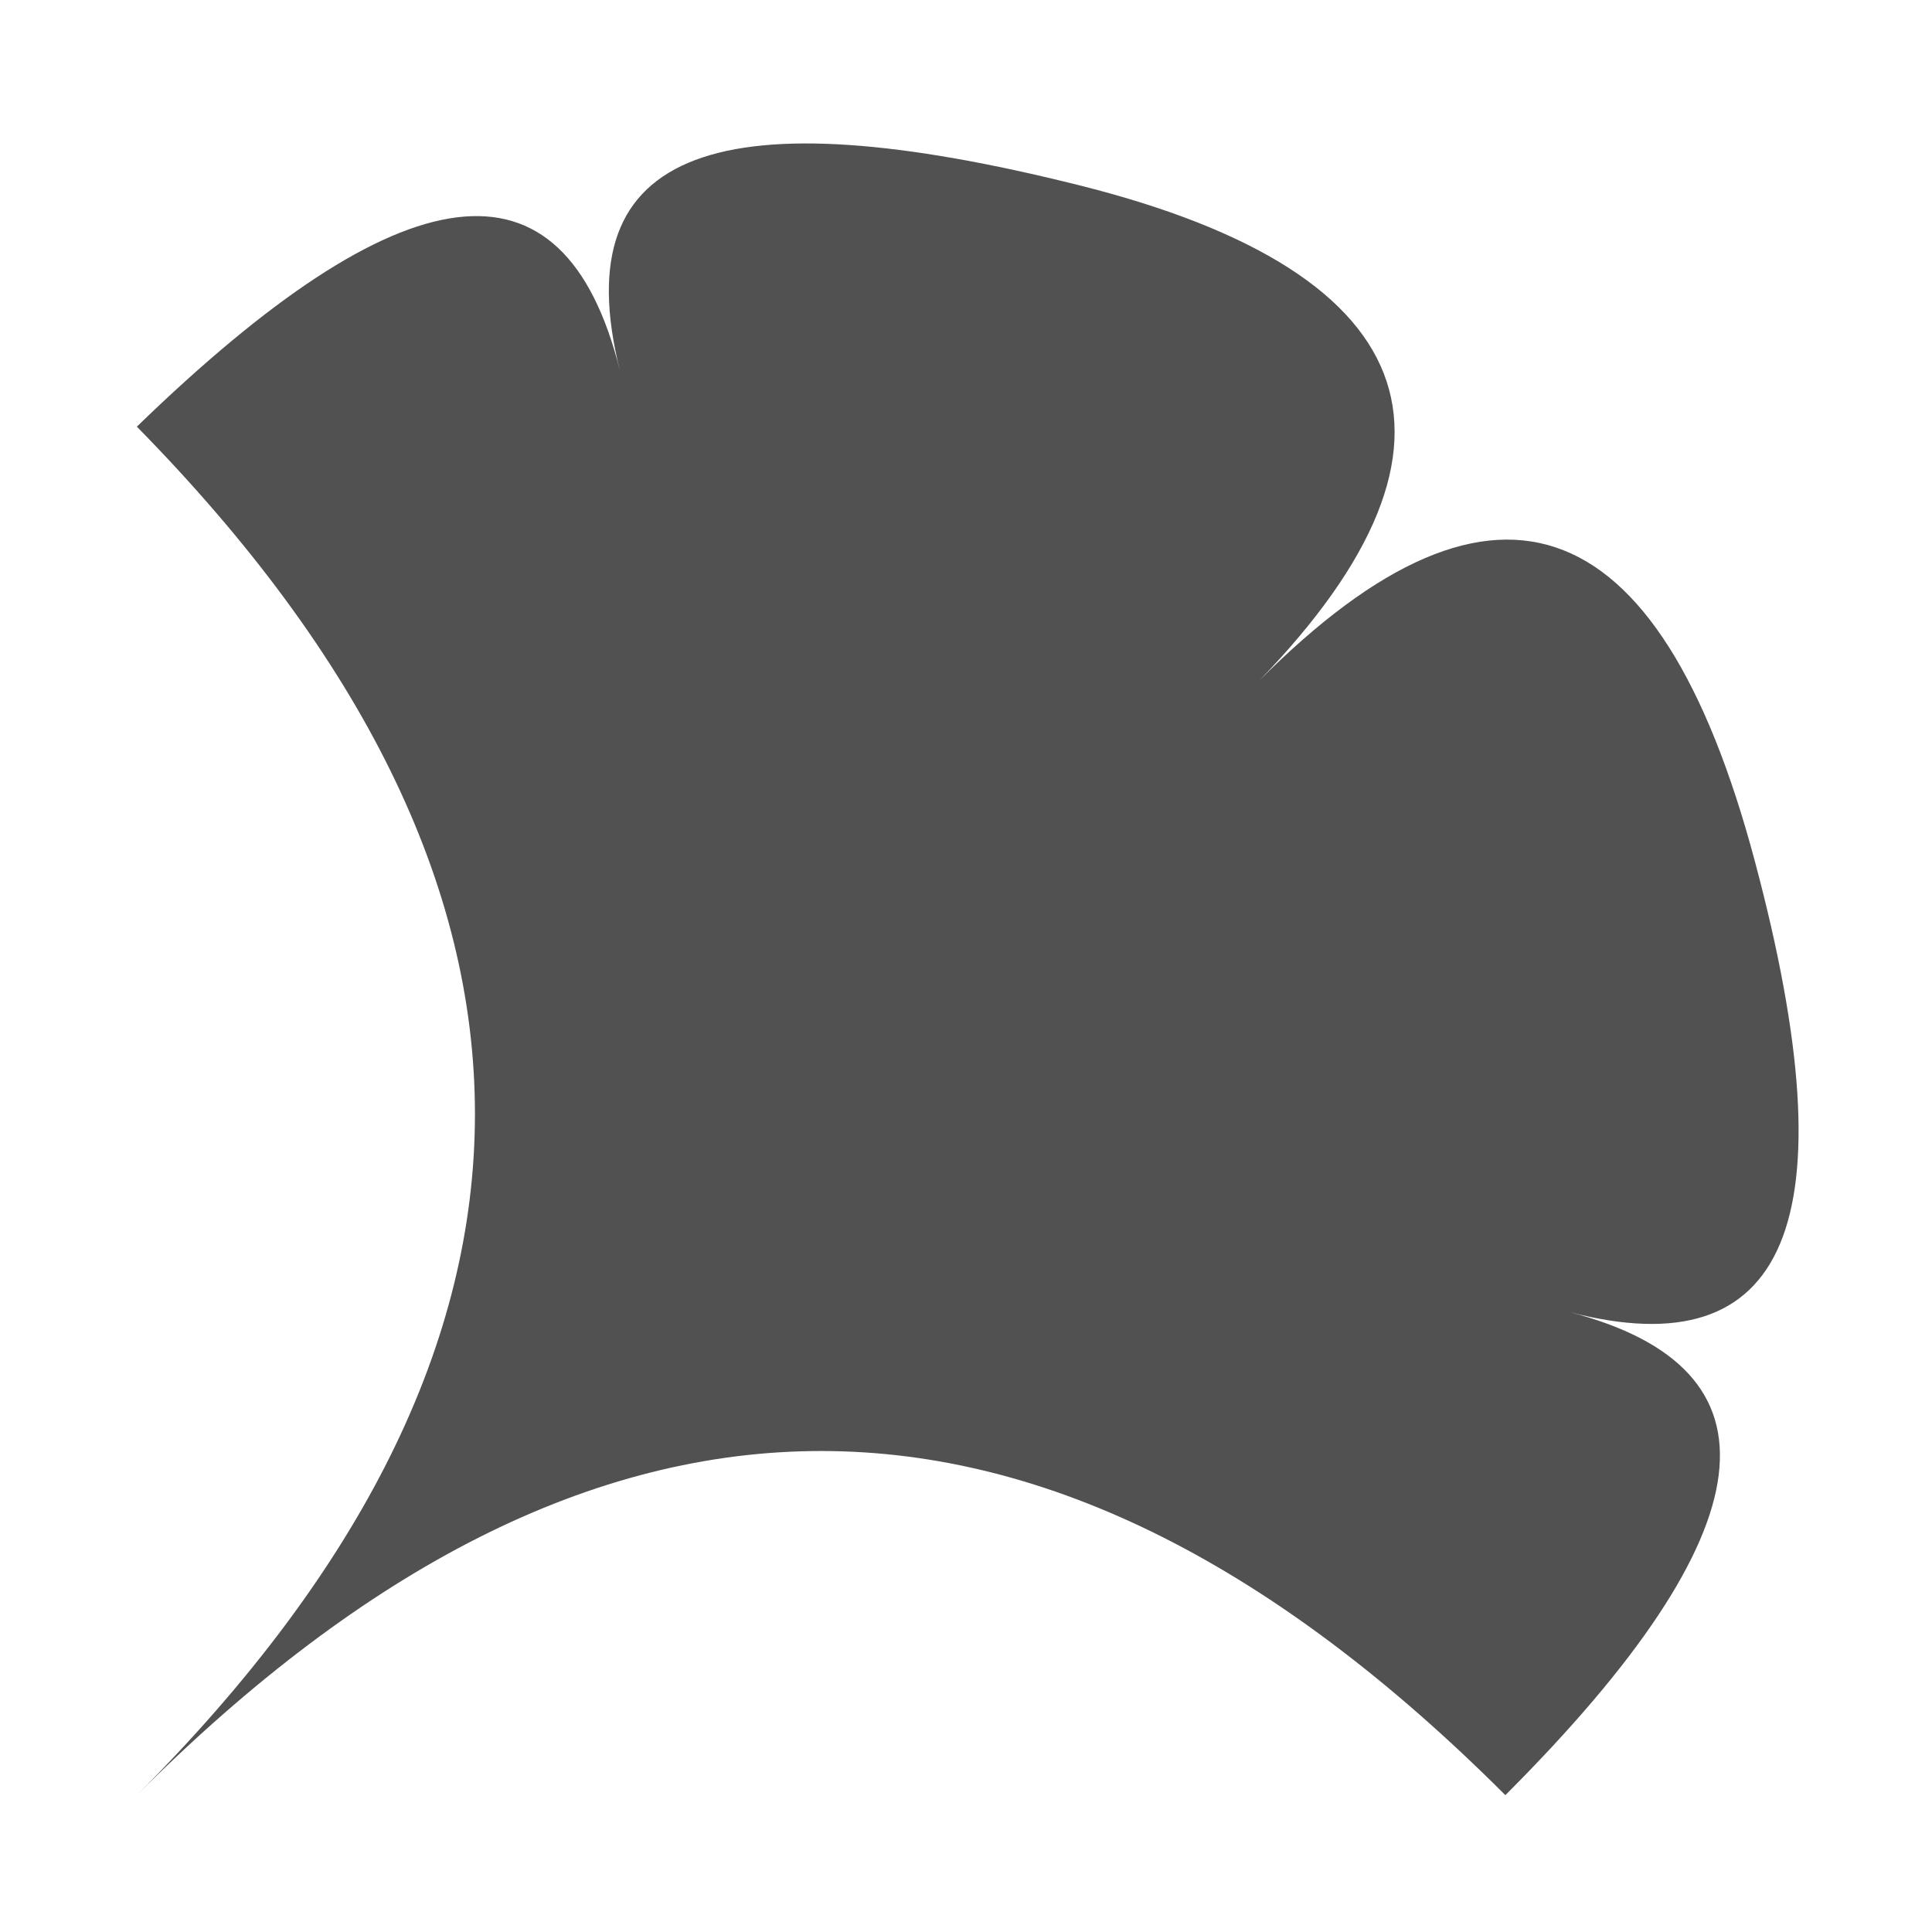
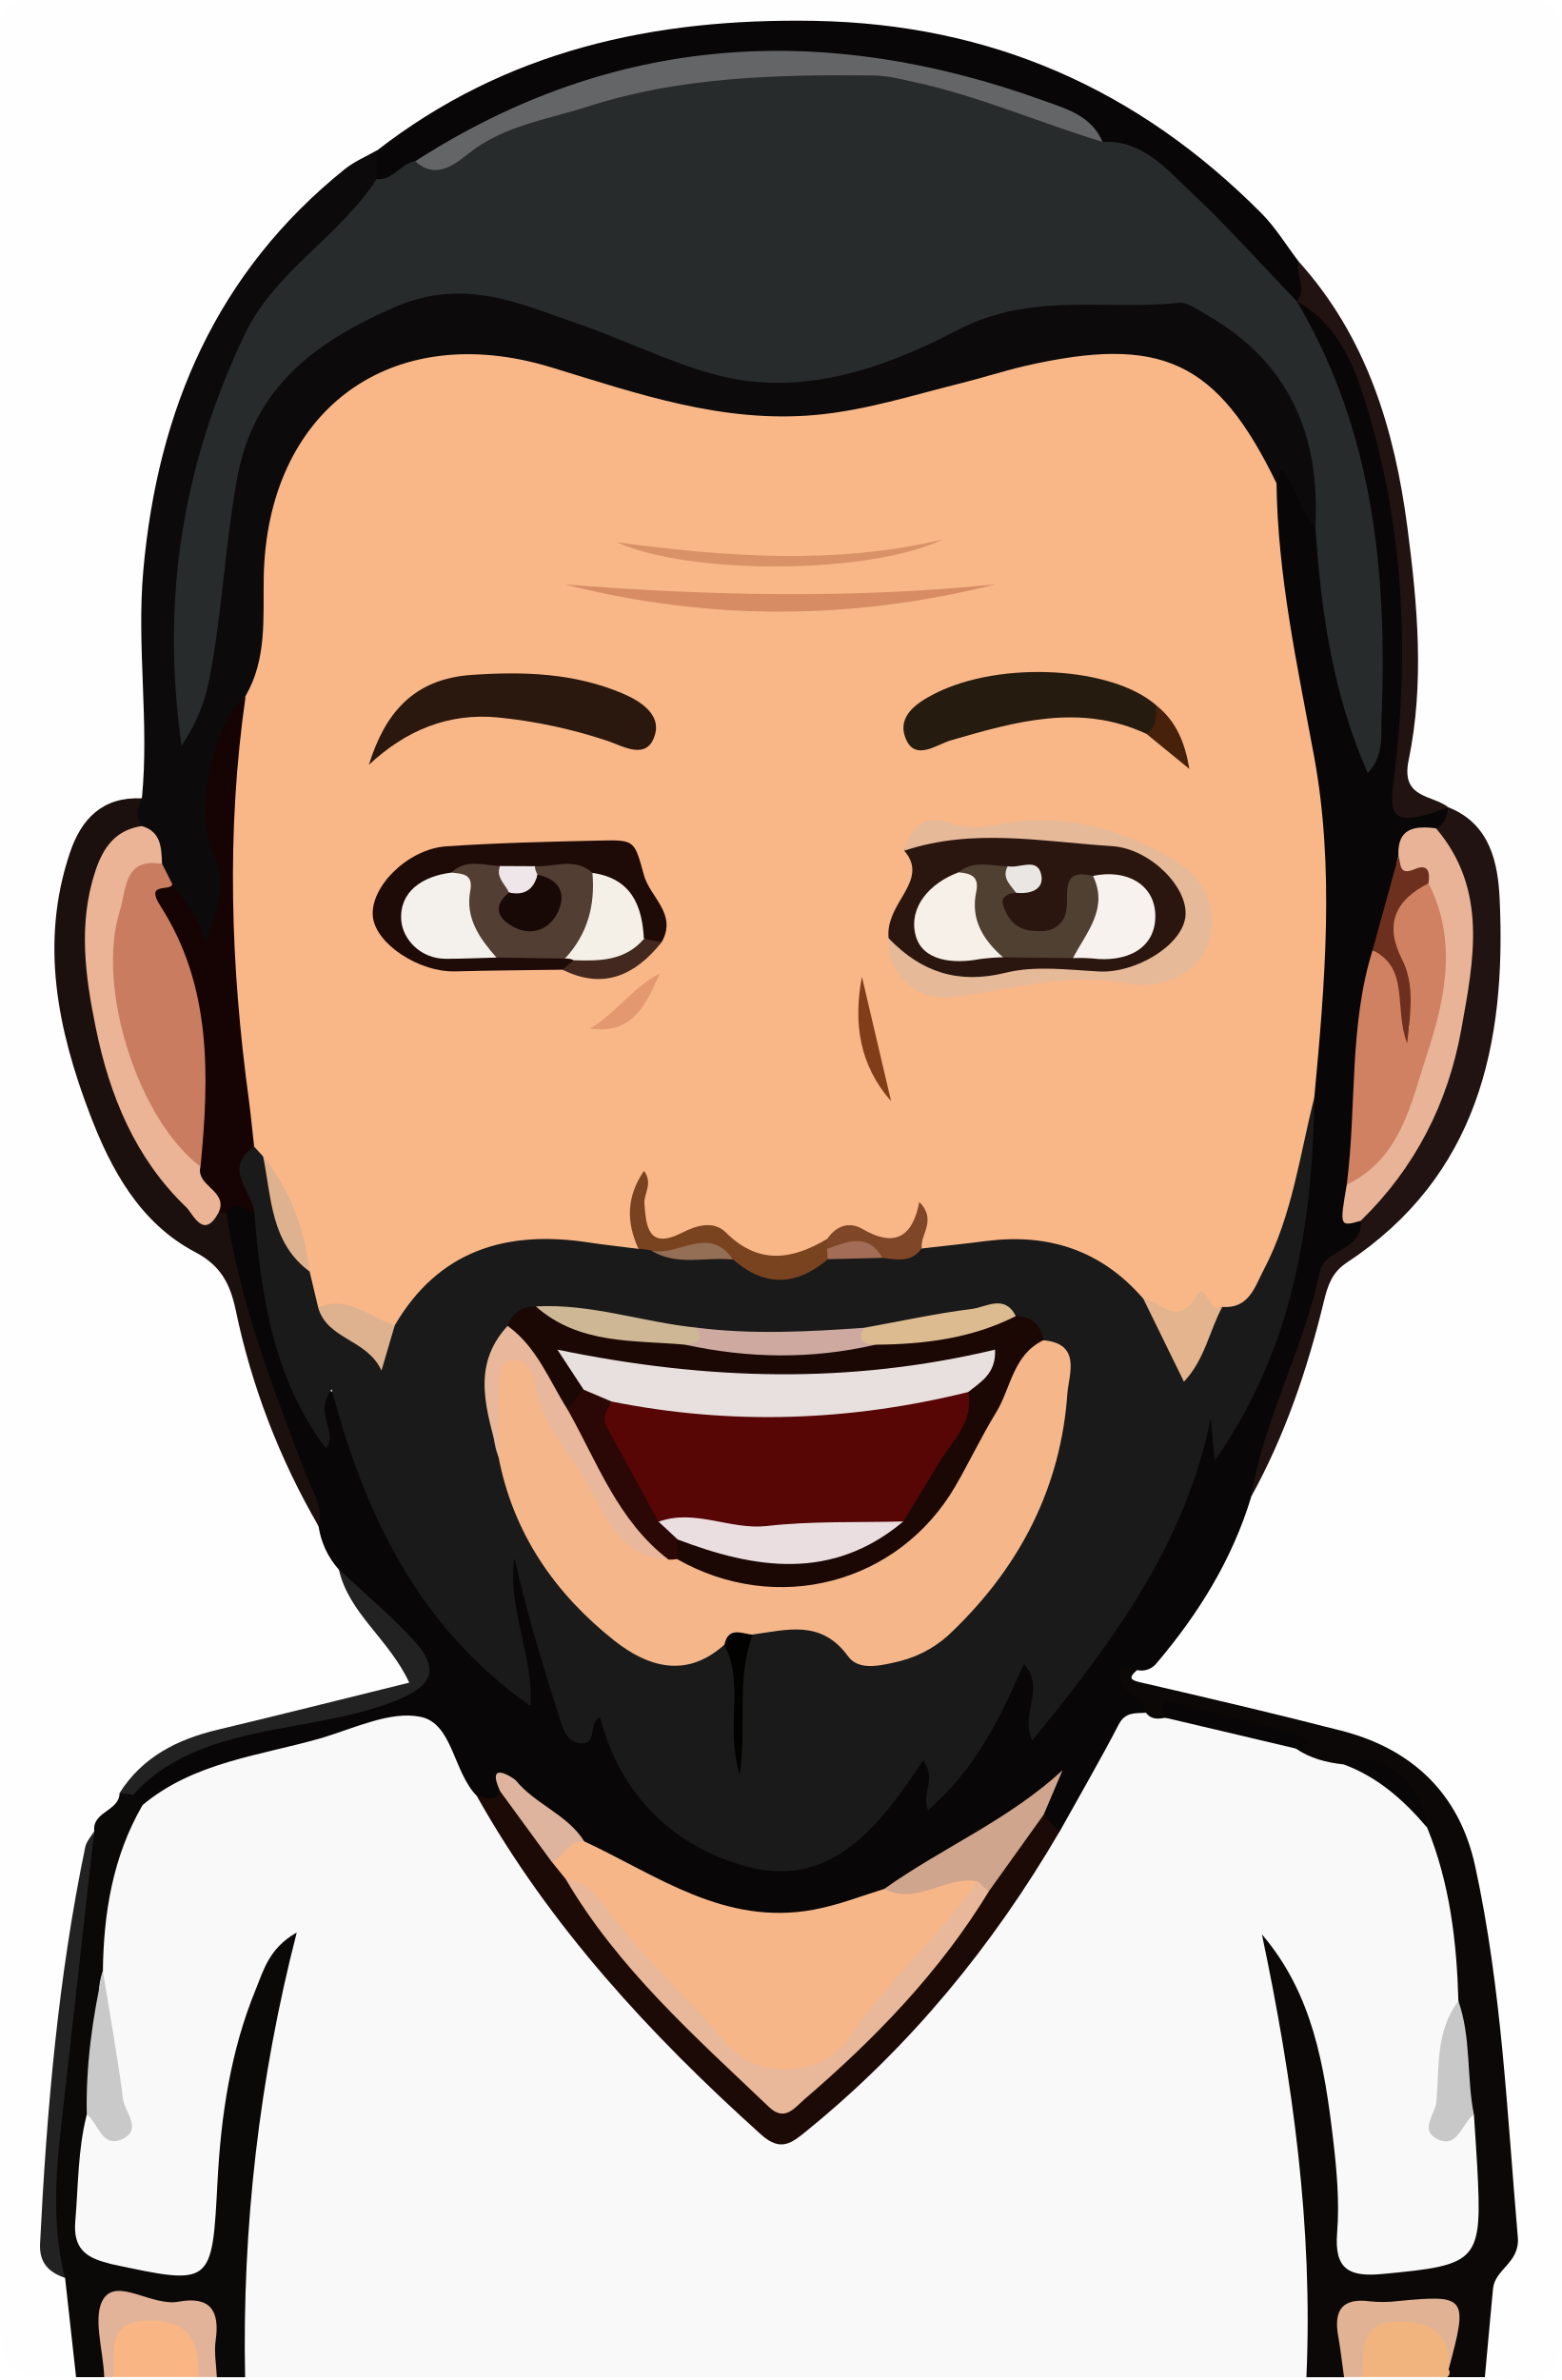
- <svg xmlns="http://www.w3.org/2000/svg" version="1.1" x="0px" y="0px" width="24px" height="24px" viewBox="0 0 24 24">
-   <style type="text/css">
- 	.st0{fill:#515151;}
- </style>
-   <path class="st0" d="M1.7,22.3c5.7-5.7,11.3-5.7,17,0c3.3-3.3,3.5-5.3,0.8-6c2.7,0.7,3.5-1.1,2.3-5.6s-3.3-5.2-6.3-2.1  c3-3,2.3-5.2-2.1-6.3S7,1.8,7.7,4.6C7,1.8,5,2.1,1.7,5.3C7.3,11,7.3,16.7,1.7,22.3" />
+ <svg xmlns="http://www.w3.org/2000/svg" version="1.0" id="Capa_1" data-name="Capa 1" width="166pt" height="253pt" viewBox="0 0 519.65 792" preserveAspectRatio="xMidYMid meet">
+   <defs>
+     <style>.cls-1{fill:#fefefe;}.cls-2{fill:#f9f9f9;}.cls-3{fill:#0b0807;}.cls-4{fill:#0b0808;}.cls-5{fill:#e1b394;}.cls-6{fill:#e2b399;}.cls-7{fill:#f9b684;}.cls-8{fill:#f2b47f;}.cls-9{fill:#080606;}.cls-10{fill:#0d0a0b;}.cls-11{fill:#1c100e;}.cls-12{fill:#201312;}.cls-13{fill:#222;}.cls-14{fill:#1b0a06;}.cls-15{fill:#c9c9c9;}.cls-16{fill:#c8c8c8;}.cls-17{fill:#f9b788;}.cls-18{fill:#272b2c;}.cls-19{fill:#191a19;}.cls-20{fill:#f7b688;}.cls-21{fill:#150403;}.cls-22{fill:#cf8161;}.cls-23{fill:#e8b396;}.cls-24{fill:#d0a58d;}.cls-25{fill:#6d2f1e;}.cls-26{fill:#dfb49e;}.cls-27{fill:#ca7c60;}.cls-28{fill:#ebb497;}.cls-29{fill:#636566;}.cls-30{fill:#e9b799;}.cls-31{fill:#2a160f;}.cls-32{fill:#2a180e;}.cls-33{fill:#e6b999;}.cls-34{fill:#1e0a07;}.cls-35{fill:#251b0f;}.cls-36{fill:#d78c63;}.cls-37{fill:#7a431f;}.cls-38{fill:#d99268;}.cls-39{fill:#e4b48e;}.cls-40{fill:#deb18f;}.cls-41{fill:#7f4628;}.cls-42{fill:#803d18;}.cls-43{fill:#e3986f;}.cls-44{fill:#42281f;}.cls-45{fill:#48210b;}.cls-46{fill:#f5b78a;}.cls-47{fill:#1b0805;}.cls-48{fill:#e8b79c;}.cls-49{fill:#cda9a0;}.cls-50{fill:#ceb795;}.cls-51{fill:#dbbb8f;}.cls-52{fill:#020201;}.cls-53{fill:#956e56;}.cls-54{fill:#a26c56;}.cls-55{fill:#504032;}.cls-56{fill:#f7f0e9;}.cls-57{fill:#f8f2ef;}.cls-58{fill:#eae6e3;}.cls-59{fill:#533e34;}.cls-60{fill:#f4f0eb;}.cls-61{fill:#f4f0e8;}.cls-62{fill:#eee6e8;}.cls-63{fill:#2b0805;}.cls-64{fill:#580505;}.cls-65{fill:#e7e0de;}.cls-66{fill:#eadee1;}.cls-67{fill:#190906;}</style>
+   </defs>
+   <path class="cls-1" d="M73,791c-25,0-25,0-25-25q0-376.62-.3-753.22C47.67,2.1,49.78,0,60.49,0Q307.44.66,554.38,0c10.7,0,12.82,2.1,12.8,12.81q-.57,379.73.16,759.46c0,16.05-3.17,22.24-19.23,18.82-2-.43-4.15-.06-6.23-.06-7-8.69-4.7-18.95-.62-26.59,8.74-16.38,6.56-33.39,5.22-50-2.42-29.92-4.76-59.93-11.27-89.41-5.34-24.21-19.25-39.4-43.49-45.29-18.12-4.41-36.25-8.85-54.24-13.73-5.31-1.44-13.07-.62-14.33-9.08,17.65-17.22,30.73-37.34,38.43-60.86,8.87-21.55,19.26-42.55,23.74-65.7,1.51-7.81,7.37-12,13.36-16.39,33-24,53.27-82.18,42.43-121.43-2.09-7.56-4.48-15-11.6-19.56a41,41,0,0,1-4.33-2.21c-12.83-3.32-13.21-12.92-11.68-23.34,6.16-41.88-.32-82.33-14.22-121.81A106.48,106.48,0,0,0,477.67,90C437.83,38.94,385.4,13.06,320.81,10.6,267.13,8.56,217.92,21,174.47,53.44,124.83,88.13,101.59,136.9,99.3,196.29c-.75,19.62-1.36,39.36,1,59,.57,4.75.7,9.39-3.92,12.54C80.18,271.29,73,282.68,71.51,297.91c-3.3,34.23,3.25,66.34,22.6,95.3,3.19,4.78,6.33,10.28,11.26,12.82,18.72,9.62,24.19,27,29.29,45.38A288,288,0,0,0,155.93,505c2.47,5.67,4.19,11.68,7.57,17,5.13,9,11.47,17.23,17.06,25.92,6.26,9.73,4.51,15.08-6.68,18.52a396.57,396.57,0,0,1-42.18,10.31c-15.45,2.95-30.11,7.76-40.16,21.12-3.47,5.24-7.85,9.86-10.36,15.74-8.51,28.57-9.54,58.26-13.09,87.54-1.18,9.73-.61,19.6-2.65,29.41-1.91,9.18-1.82,18.77,6.26,26C74.52,767.92,77.27,779.35,73,791Z" transform="translate(-47.68 0)" />
+   <path class="cls-2" d="M482.48,791H129.26c-8.41-14-4.88-29.53-4-44.12,1.84-29.45,5.6-58.8,12.8-86.91a224.09,224.09,0,0,0-13.82,77.73c-.07,21.1-6,25.62-26.91,21.63-4.06-.77-8.16-1.5-12.21-2.37-11.34-2.44-16.92-9-16.48-20.87.39-10.34-.93-20.86,4.56-30.38,14.26-.37,12-8.84,9.76-18.48-2.48-10.54-5.1-21.19-4.87-32.22.63-19.59,2.36-38.89,13.93-55.73,7.18-7.91,16.41-12.24,26.46-15.28,18.3-5.52,37.05-9.33,55.32-14.85,13.13-4,21.93-1,27.24,12,1.94,4.74,5.37,8.8,7.83,13.33,23.44,42.91,57,77.49,91.81,111,5.18,5,8.54,4.66,14.24.07,34-27.39,60.55-60.9,82.41-98.4,4.25-11.26,10.78-21.23,17.65-31,3.31-4.71,6.67-9.44,13.43-9.13,3.1.32,6.11,1.1,9.17,1.64,13.72,2.78,27.22,6.45,40.71,10.13,5.88,2,11.81,3.92,17.7,5.92,12.32,4.69,22.94,11.62,30.32,22.88a109.55,109.55,0,0,1,9.39,56.18c-1.85,7.5-4.29,14.87-5.24,22.63-1.14,9.31-3.09,18.89,10.87,20,2.9,8,1.83,16.49,2.89,24.7,2.53,19.72-.11,23.05-20.21,27-1.52.3-3.06.56-4.58.86-26.81,5.3-32.6,1.27-32-25.29.69-29.43-7.32-56.8-15.85-82.61,10.78,41.65,17.91,85.27,15,130.11A16.48,16.48,0,0,1,482.48,791Z" transform="translate(-47.68 0)" />
+   <path class="cls-3" d="M435.54,571.62c-2.41.45-4.76.66-6.45-1.67-2.3-4.26-8.82-3.2-10.47-8.42-1-3.28-.93-6.43,1.94-8.3,2.33-1.53,4.94-1,5.55,2.53-3.22,2.83-2,3.36,1.57,4.18,22.2,5.14,44.4,10.31,66.47,16,23.61,6.07,39.24,21,44.46,44.91,8.87,40.69,10.65,82.26,14.23,123.61.74,8.61-7.61,10.55-8.25,17.16-.94,9.81-1.81,19.62-2.71,29.43H529.37a7,7,0,0,1-1.63-4c-.33-5.82,3.89-14-2.38-16.85-7.73-3.47-17.42-1.67-25.16,1.67-8.1,3.49.2,13.65-5.21,19.21H482.48c2.22-49.79-4.52-98.69-14.81-147.37,16.92,19.74,20.84,43.9,23.71,68.29,1.21,10.27,2.15,20.78,1.32,31-1,12.46,4.26,14.75,15.21,13.71,32-3,33.11-4,31.42-35.92-.31-5.69-.73-11.37-1.1-17.06-10.24-11.44-5.49-24.93-5.16-37.82-.55-19.77-2.85-39.23-10.4-57.74-4.18-13.66-14.38-19.36-27.68-21-5.76-.63-11.27-2-16.13-5.36C465.18,575.23,451,570.71,435.54,571.62Z" transform="translate(-47.68 0)" />
+   <path class="cls-4" d="M76.56,703.69c-3,11.68-2.81,23.67-3.83,35.56C72,748,76.1,751.19,83.25,753c.5.13,1,.32,1.5.43,33.71,7.22,33.49,7.21,35.33-27.6,1.15-21.79,4.32-43.34,12.67-63.69,2.64-6.42,4.43-13.81,13.69-19.06a548.6,548.6,0,0,0-17.18,148h-9.38c-1.07-1.15-2.61-2.42-2.56-3.81.47-14.49-8.22-17.17-20.55-18.57-9.09-1-11.18,1.3-10.6,9.35.34,4.7-.07,9.41-3.8,13H73l-3.66-33c-6.71-6.55-6.24-15-5.59-23.18,3.39-42,6.46-84.1,15.31-125.47-.79-6.6,8.3-6.65,8.41-12.65a7.79,7.79,0,0,1,4.57-1.1c2.4.92,4.24,2.16,3,5.19-9.85,17.08-12.88,35.78-13.12,55.14-3.79,10.08,2,20.26-.34,30.42C80.2,692.23,81.22,698.76,76.56,703.69Z" transform="translate(-47.68 0)" />
+   <path class="cls-5" d="M495,791c-.64-4.56-1.14-9.15-1.95-13.68-1.54-8.63,1.43-12.73,10.64-11.49a41.08,41.08,0,0,0,9.27-.1c22.87-2.18,23.39-1.5,16.84,22.77-13.79-16-17.26-15.71-28.55,2.5Z" transform="translate(-47.68 0)" />
+   <path class="cls-6" d="M82.37,791c-.3-9-4.17-20.69,0-26.36,4.78-6.44,16,2.91,24.71,1.3,10.51-1.92,13.82,2.9,12.38,12.86-.58,4,.21,8.13.38,12.2h-6.25c-1.16-1.73.11.62-1-1.13C100.77,771.63,96.15,771.82,85.5,791Z" transform="translate(-47.68 0)" />
+   <path class="cls-7" d="M85.5,791c.33-8.46-2.52-18.65,11.65-18.81,13.16-.15,17.26,7,16.48,18.81Z" transform="translate(-47.68 0)" />
+   <path class="cls-8" d="M501.24,791c.41-8.17-1.16-18.27,11.06-18.44,9.83-.13,18.88,2.75,17.49,15.94a1.73,1.73,0,0,1-.42,2.5Z" transform="translate(-47.68 0)" />
+   <path class="cls-9" d="M95,600.78l-3-3.49c5.14-12.82,17.22-16.12,28.5-19.55,17.78-5.42,36.6-6.73,54.24-12.93,12.6-4.43,13.8-8.15,5.43-18.52-6.51-8.07-13.45-15.78-19.74-24a27.66,27.66,0,0,1-6.72-14.34c-12.56-29.65-21.83-60.47-32.35-90.84-1.6-4.62-2.38-9-.87-13.65,3.26-6,7.48-5.59,12.2-1.84,3.77,4.67,5,10.53,5.32,16.06,1.08,19.06,6.75,36.72,14.68,52.77-.06,3.15,3.37,1.29,1.3,1.52-.77.09-.94-.25-1.07-.89-.65-3.12-1.41-6.5,2.31-8,2.81-1.16,4.83,1.14,6.46,3.11,2.36,2.85,3.59,6.35,4.62,9.83,9.64,32.49,25.29,61.17,52.81,82.46.58-10.46-4.25-20.24-5.29-30.59-.44-4.49-1.43-10.74,4.53-11.62s6.64,5.23,7.53,9.8c2.56,13.29,5.61,26.45,10.39,39.15,1.43,3.82,1.67,7.79,8.36,4.93,6.86-2.94,8.72,4.89,10,9,4.37,14,15.34,21.49,25.9,30.09,21.18,17.24,43.69,8.6,59.89-10.07,3.05-3.52,4.83-8.06,8.35-11.24,6.13-5.53,10-3.77,12.29,5.59,7.1-10.2,13.85-19,18.44-29.44,2.14-4.83,2.67-12.84,10.48-11.12,7.19,1.58,3.67,9.59,6.16,15.58,18.51-28.46,41-53.7,46.24-88.25.67-4.4,1.81-10.15,7.39-10.69,3.25-.31,4.46,3.61,4,6.22,21.78-34.3,27.07-73.44,27.34-113.81,3.42-41.07,6.85-82.29-3.62-122.7-5-19.37-6-39-8.79-58.54A70.17,70.17,0,0,1,469,162c.72-3.47,1.46-7.77,5.27-8.28s5.44,3.74,7,6.78c2.47,4.91,5.16,9.74,6.94,15,4.78,24.84,6.77,50.26,15.35,72.86-1.24-25.41,1.13-52.47-4-79.3-3.34-17.4-7-34.4-16.49-49.75-2.93-4.74-5.58-10-5.5-16a5.74,5.74,0,0,1,2.54-4c15.4,4.24,18.29,18.46,22.56,30.42,14,39.21,16.73,79.85,12.62,121.09-1.73,17.33-1.62,17.35,14.53,17.91l-.07-.07c2,3.08,1.21,5.69-1.3,8-4.76,2.59-10.92,3.46-12.41,10.11-3.24,10.49-5.28,21.28-8.36,31.8-5.58,23.73-3.24,48.34-8.09,72.11,1.35,5.17-6.44,12.75,4.12,15.59,1.39,2,1.25,4.56-.6,5.44-15.14,7.22-17.38,21.79-20.69,35.73-4.18,17.58-14.09,33.08-18.3,50.64-6.29,20.8-17.45,38.8-31.4,55.27a6.5,6.5,0,0,1-6.59,2.42c-7.13-2.93-6.82,1.39-4.48,5.37,1.89,3.2,6.8,4.25,7.46,8.82-3.46.24-6.85-.42-9.09,3.89-6.28,12.07-13.11,23.84-19.72,35.73-4.8.46-6.55-2.43-7.2-6.46,0-.44.09-1,.09-1.48,0-1.18.63-3.91-1.73-1.81-15.25,13.54-33.63,22.17-50.72,32.86-24.38,9.46-48.58,10.39-72.2-2.19-8.74-4.65-18.34-7.47-26.61-13-6.3-7.13-14-12.67-21.25-18.82-2.1-1.8-4.11-2.87-5.92.38-3.6,4.14-5.7-.33-8.39-1.42-7.88-8-8-24.12-18.7-26.32-10.05-2.07-22,3.77-32.81,7C134.36,584.26,112.31,586.24,95,600.78Z" transform="translate(-47.68 0)" />
+   <path class="cls-10" d="M485.46,175.35c-4.92-4.86-6-12-9.7-17.25-3.19-4.56-1.85,1.92-3.2,2.69-7.8-1.79-9.34-9.17-12.82-14.67-9.31-14.74-22.15-22.1-39.91-23-21.37-1-41.19,4.92-60.95,11.12-39.83,12.5-78.82,9.85-117.55-4.43-26.65-9.83-52.61-11.37-77,6.68-18.49,13.67-24.34,32.67-24.56,54.52-.15,14.39,1.88,29.29-7.65,42-17.66,14.07-10.81,33.09-8.7,50.22a96,96,0,0,1-.36,24.52c-.48,3.71-2.33,7.23-6.33,8.14-5,1.13-5.92-3.33-7.13-6.52-1.69-4.43-4.72-8.08-6.61-12.36-1.35-2.59-2.53-5.27-3.64-8a41.42,41.42,0,0,0-6.44-12.73c-3-4.26-2.22-7.8,2-10.7,2.48-25.19-1.8-50.36.46-75.67,4.79-53.66,24.41-99.38,67.15-133.7,3.12-2.5,7-4.09,10.47-6.11,2.87,2.59,3.25,5.91,2.79,9.47-4.09,11.14-12.25,19.66-20.94,26.68-23.07,18.63-32.37,45.2-38.24,71.59C111,183.22,104.4,209.59,111,235.11a417.67,417.67,0,0,0,10.71-72.36c2.31-43.13,60.32-80.62,98.8-65.66,16.57,6.45,33.17,13.61,50.37,19,24.48,7.71,48,8.7,71.25-2,28.77-13.19,58.6-19.83,90.3-17.93C468,98.35,499.22,144.82,485.46,175.35Z" transform="translate(-47.68 0)" />
+   <path class="cls-9" d="M173,59.6l0-9.4C215.94,16.78,265.15,6,318.75,6.94,377.67,8,426.57,29.77,467.54,71c4.67,4.7,8.19,10.54,12.24,15.86.86,4.5,7.19,9.19-.42,13.43h0c-7.95,1.64-10-5.37-14.08-9.52C448.89,74,433.74,55.58,410.78,46.87c-31.19-20.94-66.54-24.7-102.73-25-43.2-.31-83.19,10.45-119.3,34.6C183.68,58.41,179.34,64.11,173,59.6Z" transform="translate(-47.68 0)" />
+   <path class="cls-11" d="M94.9,265.68c-1.53,3.07-2.41,6.13,0,9.2C78.36,291.53,78.11,311.72,82,333c3.68,20.18,9,39.67,22.08,56.06,4.15,5.2,8,11.06,15.31,12.63a5.8,5.8,0,0,1,3.64,1.82c4.59,30.22,15.5,58.53,26.35,86.84,2.21,5.75,6,11,4.38,17.6a240.42,240.42,0,0,1-27.67-72.18c-1.83-8.51-4.92-14.6-13.37-19.05-18.51-9.75-28.11-27.49-35.19-46.11-10.69-28.1-16.63-56.94-6.61-86.76C74.73,272.41,81.86,265.05,94.9,265.68Z" transform="translate(-47.68 0)" />
+   <path class="cls-12" d="M464.1,498.07c4.22-26,17.5-49.25,22.85-74.93,1.6-7.64,14.41-6.9,13.63-16.88-.76-5.3,3-8.53,5.64-12.28,25.08-35.29,36.12-72.94,19.31-115.27a5.45,5.45,0,0,1,.13-3.06c2.93-1.43,3.53-4.21,4.07-7,14.06,5.55,16.53,18.75,17.08,30.71,2.19,48.1-7.2,92-51,120.89-4.81,3.18-6.25,7.58-7.52,12.83C482.81,455.67,475.38,477.6,464.1,498.07Z" transform="translate(-47.68 0)" />
+   <path class="cls-12" d="M479.36,100.32c3.27-4.38-.53-9,.42-13.43,22.79,25.21,32.06,56,36.33,88.74,3.36,25.76,5.71,51.72.39,77.35-2.67,12.87,7.88,11.41,13.3,15.72-2.95.95-5.85,2.11-8.86,2.82-8.61,2-10.9-.22-9.64-9.9,5.74-44.28,3.75-88.23-10.23-131C497.13,118.56,491.32,107,479.36,100.32Z" transform="translate(-47.68 0)" />
+   <path class="cls-13" d="M160.46,522.26c8.31,7.78,17.11,15.12,24.8,23.46,8.83,9.57,6.64,15.28-5.93,20.24-17.46,6.9-36.27,7.83-54.17,12.71-12.61,3.43-24.24,8.6-33.14,18.62l-4.56-.6c7.66-12.11,19.31-17.91,32.79-21.12,21-5,41.92-10.28,63.63-15.63C177.13,545.38,163.74,536.92,160.46,522.26Z" transform="translate(-47.68 0)" />
+   <path class="cls-13" d="M79.05,609.34q-5.46,49-11,97.93c-1.94,17-3,33.9,1.23,50.72-5.45-1.82-8.58-5.09-8.27-11.34,2.21-44.36,6-88.53,15.06-132.1C76.5,612.69,78.05,611.07,79.05,609.34Z" transform="translate(-47.68 0)" />
+   <path class="cls-14" d="M395.05,603.87l5.23,5.7c-22.18,37.95-49.61,71.43-83.81,99.27-5.23,4.26-8.84,7.47-15.55,1.43-36.82-33.15-70.14-69.13-94.57-112.64,2.69,0,5.93,2.67,7.79-1.54,11.32,2.84,13,14.45,19.71,21.52,1.54,2.41,3,4.87,4.62,7.23,16.92,25.06,39.4,45.06,60.34,66.47,6.87,7,13,7.06,19.92.3C339,671.7,359.52,652,374.34,627.3,381.9,620.07,382.73,606.89,395.05,603.87Z" transform="translate(-47.68 0)" />
+   <path class="cls-15" d="M76.56,703.69c-.35-16.16,1.85-32,5.35-47.77,2.3,14.19,4.89,28.34,6.72,42.59.57,4.43,6.8,10.37-.64,13.48C81.46,714.71,80.47,706.46,76.56,703.69Z" transform="translate(-47.68 0)" />
+   <path class="cls-16" d="M533.07,665.89c4.31,12.25,2.67,25.32,5.16,37.82-4.18,2.84-5.38,11.86-12.61,7.89-5.36-2.94-.2-8.18.15-12.39C526.73,687.78,525.46,675.86,533.07,665.89Z" transform="translate(-47.68 0)" />
+   <path class="cls-9" d="M435.54,571.62c-.76-2.27-2.18-6.06,1.82-5.18,14.28,3.16,28.49,6.83,42.48,11.08,5.75,1.75,2.73,3.59-1,4.31Z" transform="translate(-47.68 0)" />
+   <path class="cls-9" d="M495,587.19c10.64-6.15,26.28,5.7,27.68,21C515,599.14,506.33,591.39,495,587.19Z" transform="translate(-47.68 0)" />
+   <path class="cls-17" d="M129.37,231.67c7.17-12.3,5.86-25.92,6.08-39.29.9-55.73,42.18-86.5,95.76-70.12,28.84,8.82,57.07,18.65,88,15.82,16.72-1.53,32.44-6.63,48.51-10.61,7-1.74,13.9-4,20.95-5.65,45.52-10.44,64.08-1.77,83.86,39,.39,30.74,6.89,60.49,12.46,90.61,6.92,37.39,3.68,75.67.14,113.54-1.81,17.3-4.07,34.56-9.78,51.06-3.21,9.27-7.26,18.41-18.15,21.43-5.27,1.43-10.21-5.85-16.59,1.05-3.83,4.14-10.27-2.12-15.18-4.82-17-15.5-36.89-19.83-59.09-15.06a17.2,17.2,0,0,1-10.65-.63c-3.16-.52-1.23-8.78-8.61-4.34-6.78,4.08-16-3.45-23.68,1.64-10.72,7.89-21.54,9.48-32.67.73-3.82-3-7.94-3.78-13.06-2.89-16.54,2.89-17.41,1.84-17.26-15.8-3.64,6.25,3.95,13.49-.86,20.24-5.51,2.95-11.14,1.26-16.57.06-25.76-5.71-44.58,6.53-61.67,23.44-9.84,4.1-17.56-5.4-27-4.22-6.26-3.13-4.56-9.88-6.8-14.86-3.19-13.16-7.85-25.64-16.21-36.52a26.06,26.06,0,0,1-3.24-7.12c-4.86-23.51-8.89-47-5.21-71.2,2.74-18-2.58-35.93-.9-54.13C122.77,244.76,124,237.82,129.37,231.67Z" transform="translate(-47.68 0)" />
+   <path class="cls-18" d="M414.62,47.2c13.24-.67,21.08,8.85,29.32,16.58,12.35,11.59,23.65,24.31,35.4,36.55,25.4,43,30.1,90.14,28.15,138.67-.24,6.16.79,12.55-4.58,18.29-11.66-26.37-15.6-53.92-17.44-81.94,1.61-30.33-8.57-54.7-35.79-70.34-3.1-1.78-6.7-4.56-9.79-4.23C415.43,103.37,391,97,366.3,109.87c-24,12.55-51.62,22.39-80,14.95-16-4.21-31.7-12.17-47-17.35-17.6-6-36.92-15.4-60.07-5.35-27.55,11.95-47.15,27.37-52.56,56.7-4.1,22.29-5,45.13-9.38,67.52-1.55,7.92-4.36,14.36-9.16,21.81-7-48.58.37-93.63,21-136.87C139.3,90,160.73,78.79,173,59.6c5.45.52,8-5.21,12.88-6,17.16-2.76,30.58-14.37,47-19.41,41.86-12.88,84-16.13,127.08-7.91A162.14,162.14,0,0,1,414.62,47.2Z" transform="translate(-47.68 0)" />
+   <path class="cls-19" d="M179.08,441c14.65-25,37.17-31.68,64.33-27.57,5.56.85,11.15,1.44,16.73,2.15a4.58,4.58,0,0,1,4.55-.45c8.68,2,17.7-2,26.31,1.43,10.91,7.63,21.82,7.69,32.74,0a41.06,41.06,0,0,1,16.69-1.09c4.67,1.23,9.35-.68,14,0,7.11-.82,14.23-1.56,21.32-2.47,20.77-2.68,38.45,3,52.37,19.1,6.58,4.41,8.86,12.24,14.1,18.16,5.62-4.15,5.17-12.87,12.28-15.35,8.88.66,10.77-6.63,13.79-12.38,9.46-18,12-38.15,16.85-57.55-.64,42.74-7.06,83.92-33.19,121.12-.5-5.36-.9-9.68-1.3-14-8.52,41.71-32.49,74.16-59.45,107.16-4.12-9.46,4.59-17.17-2.74-25.56-8,18.26-16.2,35.2-31.93,48.68-2.4-5.51,3.08-10.31-1.61-16.58C341,606.89,324.83,628.46,297,621.33c-24.5-6.29-42.94-23.56-49.65-50-4.1,2.5-.73,9-6.18,8.81-5.06-.21-6.27-5.27-7.45-9-5.51-17.32-10.8-34.73-14.83-52.64-2.46,16.68,6.39,32.15,5.35,49.23-36.33-25.5-54.77-62.1-66.19-105.43-6.17,8.42,2.56,14.27-1.93,19.69-17.45-23.26-21.53-50.58-23.79-78.44-4-7.31-17.26-14.6-.08-22l3,3.28c5.55,12.62,8.46,26.3,15.48,38.32q1.42,6,2.84,11.92c4.91,1.83,9.16,5,13,8.25C172.25,448.19,175.53,445,179.08,441Z" transform="translate(-47.68 0)" />
+   <path class="cls-20" d="M236,625.36l-4.58-5.68c1.72-5.2,3.29-10.63,10.75-6.91,24.27,11.32,46.64,28.21,76.29,22.72,8.29-1.54,15.76-4.52,23.58-6.93,10.44-.77,19.93-9,31.11-4,2.23,4.11-.7,6.79-2.78,9.61a483.51,483.51,0,0,1-41.18,48.34c-12.93,13.46-29,13.33-41.79-1.3-13.24-15.2-29.48-27.71-40.36-45C244.25,631.82,240.11,628.51,236,625.36Z" transform="translate(-47.68 0)" />
+   <path class="cls-21" d="M132.27,381.54c-10.69,7.37-.64,14.66.08,22-3.11-.91-6.2-5-9.34,0l-2.56-.06c-5.85-3.83-9.1-9.11-9-16.24-.81-27.42,2.48-55.37-12.35-80.78-3.08-5.26-7.42-13.7,5.91-12.25,4.49,6,9.46,11.75,11,19.91,3.13-10.23,8.1-19.1,2.63-30.36-6.72-13.83,1-45.61,10.78-52-6.48,44.89-5,89.7,1.12,134.48C131.19,371.27,131.68,376.41,132.27,381.54Z" transform="translate(-47.68 0)" />
+   <path class="cls-22" d="M495.91,394.21c3.35-26,.66-52.59,8.59-78,13.84,4,10,15.34,10.6,24.86-.22,2.18,3.07.44,1,.5-.05,0-.08-.15-.11-.47-.78-8.57-1.66-16.87-5.33-25.1-4.88-10.9-.44-17.7,12.51-22.78,6.76,3.66,9,10.28,9.13,17,.43,28.1-6.38,54.32-22.5,77.65C506.64,392.39,503,397.49,495.91,394.21Z" transform="translate(-47.68 0)" />
+   <path class="cls-23" d="M495.91,394.21c18.06-8.62,21.44-27.38,26.64-43.18,6-18.15,10.38-38,.55-57.09-3-3.39-13.19,1.1-10-9.1-.44-9.36,5.42-10.12,12.53-9.19,17.38,20.43,12.52,44,8.41,66.87-4.4,24.53-15.38,46.15-33.49,63.74C493.51,408.23,493.51,408.23,495.91,394.21Z" transform="translate(-47.68 0)" />
+   <path class="cls-24" d="M373,626.09c-10.56-2.11-20.13,8.23-31,2.47,19.2-13.66,41.41-22.93,59.33-39.49q-3.13,7.39-6.29,14.8l-18.25,25.5C374.72,629.22,374.18,627.27,373,626.09Z" transform="translate(-47.68 0)" />
+   <path class="cls-25" d="M513.13,284.84c.88,2.53,0,6.71,5.35,4.41,4.54-2,5.21,1,4.62,4.69-11,5.58-14.77,13.55-8.83,25.24,4.16,8.19,3,16.9,1.74,28-4.52-11.82,1-24.87-11.51-31Q508.82,300.5,513.13,284.84Z" transform="translate(-47.68 0)" />
+   <path class="cls-26" d="M242.14,612.77c-5.31-.37-6.81,5.16-10.75,6.91l-17.25-23.59c-5.07-11,4.81-4.12,5.18-3.66C225.84,600.47,236.55,603.79,242.14,612.77Z" transform="translate(-47.68 0)" />
+   <path class="cls-27" d="M105,294.15c-.34,2.79-9.29-1-3.94,7.32,17.12,26.59,16.29,56.63,13.36,86.69-6.34,2.22-10.27-2-12.8-6.24-15.78-26.49-26.24-54-16.9-85.72,2.91-9.9,7.64-12.87,16.92-8.74Z" transform="translate(-47.68 0)" />
+   <path class="cls-28" d="M101.61,287.46c-12.89-2.13-11.81,8.62-14.07,15.74-8,25.25,6.13,69.5,26.85,85-1.65,6.55,9.39,8,6.06,15.26-5,9.4-8.55.42-10.79-1.73-17-16.27-25.52-37.2-30.1-59.69-3.5-17.15-5.92-34.54-.2-52,2.63-8,6.69-13.84,15.53-15.15C101.41,276.79,101.37,282.2,101.61,287.46Z" transform="translate(-47.68 0)" />
+   <path class="cls-29" d="M414.62,47.2C393.69,40.86,373.56,32,352.07,27.33c-4.56-1-9-2.15-13.65-2.21-32.12-.35-64.44.44-95.05,10.33-13.18,4.26-27.8,6.23-39.64,15.54-4.11,3.23-10.88,9.21-17.84,2.66C252.16,11,322.23,7.17,395.09,33.51,402.62,36.23,411,38.53,414.62,47.2Z" transform="translate(-47.68 0)" />
+   <path class="cls-30" d="M373,626.09l3.81,3.28c-16.31,26.79-37.84,49-61.45,69.27-3.25,2.8-6.5,7.52-11.75,2.51-24.59-23.45-50.15-46-67.63-75.8,9.4,1.09,12.31,8.65,17.61,15.08,11.33,13.75,24.42,26.05,36.07,39.77,10.47,12.32,31.91,10.76,40.48-2C342.8,659.39,360.05,644.55,373,626.09Z" transform="translate(-47.68 0)" />
+   <path class="cls-31" d="M343.43,312.23c-.53-4.94,1.8-9.15,4.11-13.06,3.18-5.38,6.12-10.36,1.06-16.1,1.91-4.12,5.57-6.79,9.63-6.84,23.08-.28,46.29-.77,68.85,5.1,11.46,3,19.72,16.49,17.29,26.14-2.81,11.15-18.08,19.59-30.08,17.5-11.71-2-23.36-2.31-35.13,1.6C361.8,332.35,353.71,328.65,343.43,312.23Z" transform="translate(-47.68 0)" />
+   <path class="cls-32" d="M170.45,254.51c5.27-16.92,14.62-28.58,34.21-29.92,17.41-1.19,34.22-.66,50.47,6.27,6.09,2.61,12.34,7,10.61,13.39-2.49,9.17-10.77,4-15.8,2.32a167.77,167.77,0,0,0-36.49-7.82C196.89,237.16,182.82,243,170.45,254.51Z" transform="translate(-47.68 0)" />
+   <path class="cls-33" d="M343.43,312.23c10.85,11.24,23.07,15.4,39.07,11.45,9.77-2.42,20.64-.94,31-.4,12.11.63,27.36-8.53,28.68-18,1.34-9.68-11.58-22.87-24.34-23.7-23.09-1.48-46.31-6.14-69.21,1.51,2.33-8.32,6.88-12.37,16-9,6,2.2,12,.78,18.28-.22,19.82-3.17,38.3,2.22,55.18,12.13,9.44,5.53,15.17,14.84,12.2,26.36-3.56,13.81-19.06,16.57-27,15-20.87-4.19-39.67,2.25-59.33,4.55C352.33,333.2,342.23,323,343.43,312.23Z" transform="translate(-47.68 0)" />
+   <path class="cls-34" d="M234.88,322.69c-11.91.18-23.83.24-35.75.56s-26.3-9.08-27.34-18.09c-1.14-9.85,11.54-22.66,24.48-23.53,17-1.15,34.14-1.54,51.22-1.92,11.66-.27,11.32.08,14.53,11.58,2.06,7.38,11.18,12.86,5.87,22.23a8.14,8.14,0,0,1-4.29.35c-7.22-6.29-8.08-18.83-20.08-20.43-5.79-1.67-11.72-1.58-17.66-1.48-3.82.06-7.63,0-11.43,0-5.16.11-10.38-.37-15.36,1.51-6.38,2.29-13.87,4.38-12.06,13.18,1.71,8.27,9.31,8.4,16.14,8.6,4.12.12,8.23-.18,12.36-.26,6.45.08,12.92-.53,19.29,1.05a10,10,0,0,1,4.26,2.74C239.29,321.83,238.55,323.82,234.88,322.69Z" transform="translate(-47.68 0)" />
+   <path class="cls-35" d="M429.23,244.2c-22.09-10.25-43.48-4.09-65.09,2.17-4.66,1.35-11.89,7.07-15-.55-3.07-7.46,3.57-11.91,9.77-15.06,21.72-11,59-9,73.64,4C434.38,238.94,436.8,243.32,429.23,244.2Z" transform="translate(-47.68 0)" />
+   <path class="cls-36" d="M235.79,194.49c47.79,3.76,95.57,4.86,143.35-.07C331.37,206.47,283.59,206.67,235.79,194.49Z" transform="translate(-47.68 0)" />
+   <path class="cls-37" d="M323.17,419.07c-10.51,8.9-21,9.29-31.57,0-8.45-6.67-18.48,1.22-27.19-3l-4.27-.58c-4.05-8.81-4-17.25,1.87-25.87,3.12,4.27-.11,7.62.15,10.94.58,7.55,1.23,15.41,12.61,9.62,4.55-2.32,10.34-4.19,14.55,0,10.82,10.76,21.94,9.07,33.62,2.12a4.05,4.05,0,0,1,.23,6.7Z" transform="translate(-47.68 0)" />
+   <path class="cls-38" d="M361.68,179.45c-25,11.92-84.81,11.9-108.69,1C289.22,185.24,325.44,188.13,361.68,179.45Z" transform="translate(-47.68 0)" />
+   <path class="cls-39" d="M454.52,434.87c-4.37,7.92-5.73,17.41-12.8,24.93-4.74-9.67-9.16-18.71-13.58-27.74,6,1.33,11.55,9.64,17.92-1C449.25,425.76,449.7,437.64,454.52,434.87Z" transform="translate(-47.68 0)" />
+   <path class="cls-40" d="M179.08,441c-1.3,4.42-2.59,8.83-4.44,15.11-4.8-10.58-17.95-10.19-21.08-21C163.53,430.74,170.68,438.56,179.08,441Z" transform="translate(-47.68 0)" />
+   <path class="cls-41" d="M322.94,415.59v-3.22c3-4.47,7.3-6,11.78-3.4,10.18,5.93,16.58,3.34,18.93-9,6,6.16.23,10.71.8,15.42-3.42,4.94-8.33,3.75-13.09,3.2C335.83,413.94,328.89,417.78,322.94,415.59Z" transform="translate(-47.68 0)" />
+   <path class="cls-40" d="M150.72,423.14c-13-9.59-12.64-24.61-15.48-38.32C144.33,396,149,409,150.72,423.14Z" transform="translate(-47.68 0)" />
+   <path class="cls-42" d="M344.26,366.45c-10.57-12-12.64-26.07-9.71-41.42Q339.41,345.75,344.26,366.45Z" transform="translate(-47.68 0)" />
+   <path class="cls-43" d="M267.27,323.94c-4.48,10.28-9.14,20.52-23.19,18.3C252.7,337.19,258.27,328.54,267.27,323.94Z" transform="translate(-47.68 0)" />
+   <path class="cls-44" d="M262,312.43l5.92,1.09c-8.81,10.94-19.26,16-33,9.17l3.74-3.19C245.36,313.71,253.73,313.26,262,312.43Z" transform="translate(-47.68 0)" />
+   <path class="cls-45" d="M429.23,244.2c3.69-2.24,3.09-6,3.3-9.44,6.56,5.13,9.55,12.37,11,21.13Z" transform="translate(-47.68 0)" />
+   <path class="cls-46" d="M394.94,446c12.81,1.1,8.46,11.54,8,17.58-2.15,31.2-15.63,57.41-38.05,79.08a37.89,37.89,0,0,1-17.24,10c-6,1.45-14,3.68-17.7-1.47-9-12.36-20.32-8.81-31.76-7.27a15.84,15.84,0,0,1-9.47,3.43c-12.56,11.28-25.37,7.44-36.48-1.32-19.91-15.72-33.8-35.83-38.67-61.32-3.19-8-.77-16.42-1.42-24.61-.34-4.31.12-8.85,5.24-10,4.74-1.05,8.35,2.18,9.95,6A196,196,0,0,0,244,487.84c6.89,10.53,11.23,24,25.9,27.31a33.76,33.76,0,0,1,4.56,1c13.73,5,27.33,9,42.51,6.83,21.24-3,36.66-12.7,46.49-32.19,5.85-11.6,11.68-23.27,18.11-34.58C384.47,451.13,386.3,443.91,394.94,446Z" transform="translate(-47.68 0)" />
+   <path class="cls-47" d="M394.94,446c-10.12,4.82-10.76,15.9-15.76,24.08-4.87,7.94-8.85,16.41-13.53,24.47-18.9,32.56-59.47,43.14-92.62,24.28-1.86-2.26-1.64-4.5,0-6.73,13.82-1.43,27.05,4.4,41,3,11-1.1,21.4-2.76,30-10.31,8.4-14.06,19.41-26.66,23.94-42.83,2.2-8.46-4.21-5.17-7.23-4.72-18.56,2.8-37.17,3.59-55.93,3.6a344,344,0,0,1-49.69-3.54c-4.77-.7-11-3.08-11.37,5.63-1.05,4.13-3.3,6.92-7.87,7.11-7-9.25-14.78-18-19.32-28.85,1.66-4.3,4.84-6.38,9.4-6.46a218.87,218.87,0,0,0,51.52,10,172.41,172.41,0,0,0,60.07-.07c16.39.25,31.75-6.85,48.12-6.75C391.07,438.07,394.13,440.77,394.94,446Z" transform="translate(-47.68 0)" />
+   <path class="cls-48" d="M216.62,441.22c9.73,7,13.81,18.06,19.87,27.7,5.54,2.54,8.46,7.43,10.86,12.61,6.18,13.39,16.42,24.29,22.85,37.51-19.2-1.21-22.09-19.34-30.47-30.94-6-8.36-12.67-17.48-14.27-28.71-.49-3.46-3.45-7.33-7.43-6.76-4.38.62-4.31,5.16-4.35,8.81-.07,7.78-.05,15.57-.07,23.36C210,470,203.94,454.94,216.62,441.22Z" transform="translate(-47.68 0)" />
+   <path class="cls-49" d="M339,447.48c-21.08,4.91-42.17,4.58-63.26,0,.67-2.28,2.37-3.88,3.78-5.67,18.59,2.36,37.18,1.34,55.77.05C336.67,443.62,338.33,445.21,339,447.48Z" transform="translate(-47.68 0)" />
+   <path class="cls-50" d="M279.49,441.8c2.53,4.41.18,5.58-3.78,5.67-17.25-1.54-35.29,0-49.69-12.72C244.29,433.7,261.6,440,279.49,441.8Z" transform="translate(-47.68 0)" />
+   <path class="cls-51" d="M339,447.48c-3.91-.11-6.19-1.3-3.7-5.63,12-2.17,23.85-4.78,35.9-6.28,4.71-.59,10.87-5,14.56,2.39C371,445.45,355.18,447.35,339,447.48Z" transform="translate(-47.68 0)" />
+   <path class="cls-52" d="M288.76,547.44c1.28-6.32,5.75-3.84,9.47-3.43-5.56,14.12-2,29.24-4.33,46.57C288.94,574.6,295.57,560.23,288.76,547.44Z" transform="translate(-47.68 0)" />
+   <path class="cls-53" d="M264.41,416.14c8.93,2.19,19.3-8.8,27.19,3C282.53,418.16,273,421.46,264.41,416.14Z" transform="translate(-47.68 0)" />
+   <path class="cls-54" d="M322.94,415.59c6.7-2.38,13.54-5.56,18.43,3l-18.2.44C323.09,417.91,323,416.75,322.94,415.59Z" transform="translate(-47.68 0)" />
+   <path class="cls-55" d="M385.82,297.07c-5.68.56-5,3.55-2.92,7.31,2.62,4.72,6.77,5.68,11.71,5.47s7.64-3.39,8.07-7.66c.59-5.83-1.73-13.25,8.77-10.71,7.22,11.47,5.85,17.12-6.65,27.34l-23.28-.26c-14.92-4.2-10.94-18.28-14.8-28.27,5-4.22,10.82-2.07,16.36-2C385.2,290.82,387.72,293.26,385.82,297.07Z" transform="translate(-47.68 0)" />
+   <path class="cls-56" d="M366.72,290.29c4,.34,7,1.3,5.86,6.54-1.93,9.15,2.35,16,8.94,21.73a69.33,69.33,0,0,0-7.78.6c-8.91,1.69-19.17.64-21.35-8C350.05,302,356.93,293.92,366.72,290.29Z" transform="translate(-47.68 0)" />
+   <path class="cls-57" d="M404.8,318.82c4.42-8.57,11.92-16.41,6.65-27.34,11.23-2.41,20.54,2.93,20.74,13,.24,11.26-9.65,15.93-21.15,14.44A51.89,51.89,0,0,0,404.8,318.82Z" transform="translate(-47.68 0)" />
+   <path class="cls-58" d="M385.82,297.07c-1.84-2.65-4.86-4.93-2.74-8.81,3.88.88,10.06-3.29,11.2,3.09C395.13,296.13,390.39,297.64,385.82,297.07Z" transform="translate(-47.68 0)" />
+   <path class="cls-59" d="M225.68,288.22c6.42.44,13.32-3.11,19.17,2.24,7.69,13,2.12,21.65-9.15,28.53l-22.78-.34c-13.16-5.09-11.88-17.85-15-28.27,4.85-4.76,10.68-2.34,16.2-2.22,2.58,2.55,4.42,5.45,4.44,9.22.26,4.51,1.71,8.85,7.05,6.23,6-2.94,2.29-7.49.13-11.35A4.62,4.62,0,0,1,225.68,288.22Z" transform="translate(-47.68 0)" />
+   <path class="cls-60" d="M197.9,290.38c3.66.38,7.37.38,6.3,6.05-1.72,9.11,3.12,15.87,8.72,22.22-5.6.15-11.19.41-16.79.42-8.66,0-14.47-6.65-14.91-12.87C180.55,296.66,188.35,291.55,197.9,290.38Z" transform="translate(-47.68 0)" />
+   <path class="cls-61" d="M235.7,319c7.52-8.08,10.12-17.73,9.15-28.53,12.76,1.83,16.59,10.61,17.12,22-6.29,7.3-14.76,7.37-23.35,7.07A5.26,5.26,0,0,0,235.7,319Z" transform="translate(-47.68 0)" />
+   <path class="cls-62" d="M217.09,297c-1.31-2.83-4.46-5-3-8.81l11.58.06a7.57,7.57,0,0,0,.89,2.82C226.22,297.51,223.56,300.29,217.09,297Z" transform="translate(-47.68 0)" />
+   <path class="cls-63" d="M270.2,519c-16.92-12.89-23.77-32.54-33.71-50.12l5.44-6.47c4.07-1.36,7.18.33,9.95,3.1,3.72,13.52,10.73,25.59,16.89,38,1.63,2.82,5,4.75,4.45,8.69q-.09,3.32-.19,6.61A14.12,14.12,0,0,1,270.2,519Z" transform="translate(-47.68 0)" />
+   <path class="cls-64" d="M266.88,506.38c-5.75-10.52-11.46-21.07-17.27-31.56-1.87-3.36.35-5.76,1.58-8.44,5.33-3.31,11.21-2.33,16.73-1.42,28.61,4.7,57,3.43,85.29-2.4,5.52-1.14,11.27-2.61,16.71.67,1.91,10-5.28,16.19-9.73,23.53l-11.87,19.53C321.18,513.53,294,513.28,266.88,506.38Z" transform="translate(-47.68 0)" />
+   <path class="cls-65" d="M369.92,463.23C330.57,473,291,474.37,251.19,466.38l-9.26-3.93-8.74-13.33c50.34,10.42,97.74,11.45,145.67,0C379.21,457.24,374,459.89,369.92,463.23Z" transform="translate(-47.68 0)" />
+   <path class="cls-66" d="M266.88,506.38c12.16-4.4,23.78,2.83,36.07,1.43,15-1.71,30.23-1.11,45.37-1.51-23.62,19.81-49.12,15.91-75.1,6Z" transform="translate(-47.68 0)" />
+   <path class="cls-67" d="M217.09,297c5.1,1.12,8.21-.93,9.48-5.93,7,1.44,9.74,6,6.89,12.23-2.61,5.65-8.22,8.33-14.26,5.46C214,306.25,210.92,302.11,217.09,297Z" transform="translate(-47.68 0)" />
</svg>
